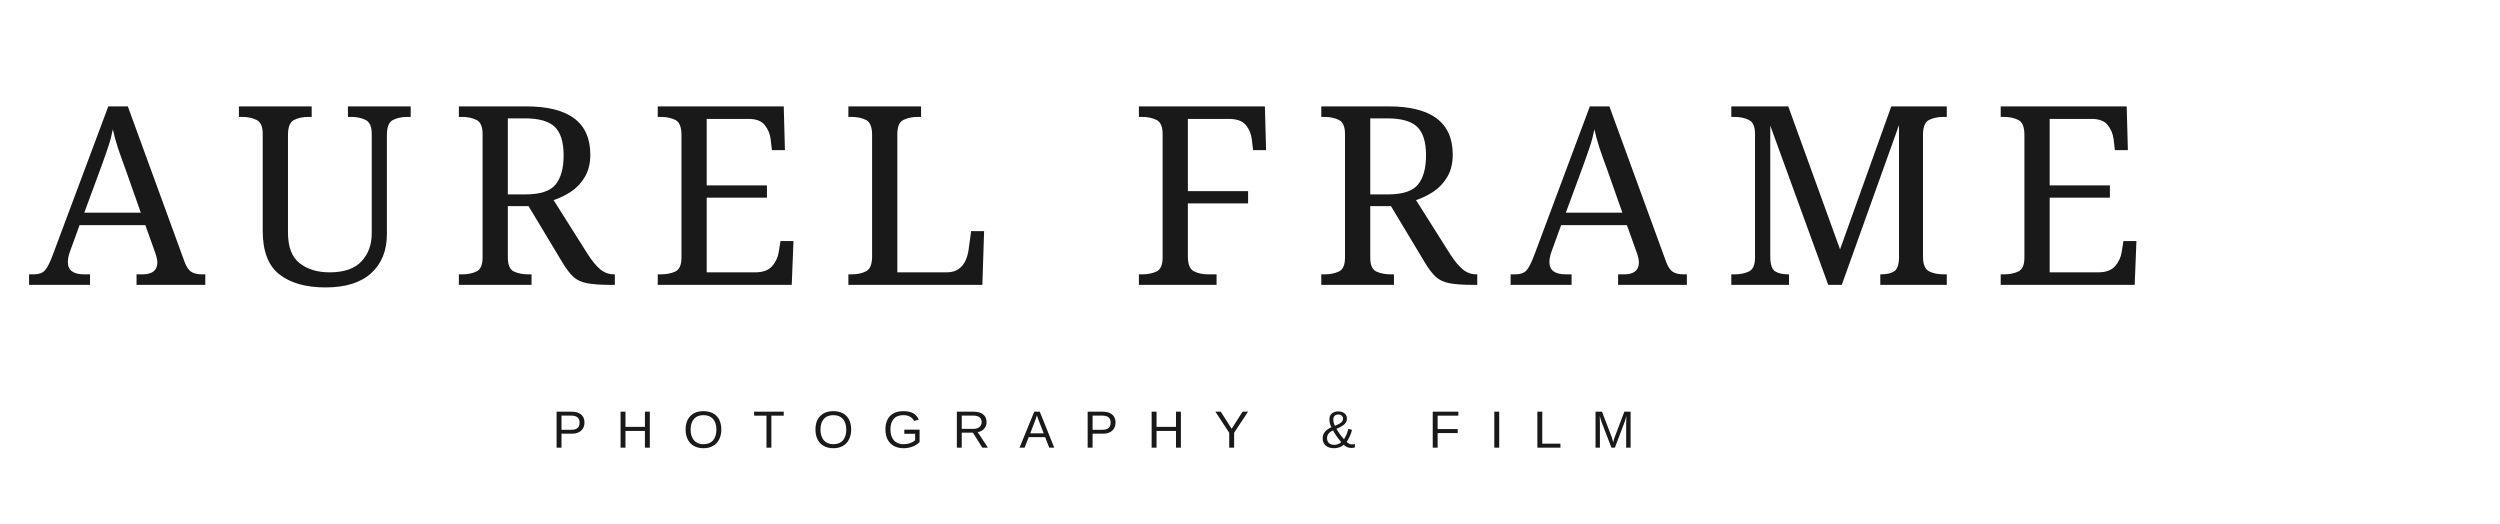
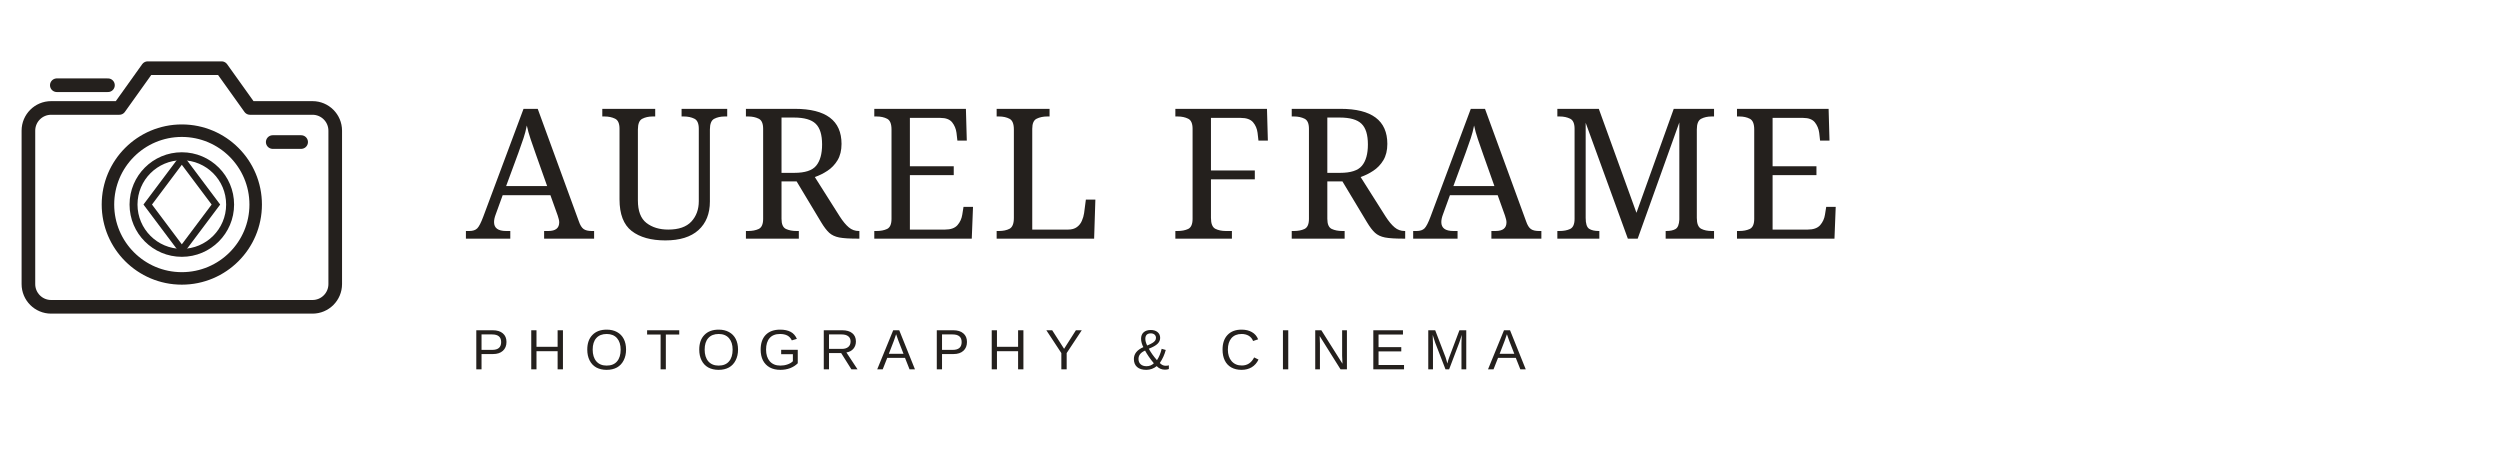
- <svg xmlns="http://www.w3.org/2000/svg" viewBox="0 0 430 90" role="img" aria-label="Aurel Frame">
-   <text x="5" y="49" fill="#191919" font-family="Georgia,serif" font-size="43" letter-spacing="6">AUREL FRAME</text>
-   <text x="95" y="77" fill="#191919" font-family="Arial,sans-serif" font-size="9" letter-spacing="5">PHOTOGRAPHY &amp; FILM</text>
+ <svg xmlns="http://www.w3.org/2000/svg" viewBox="0 0 440 80" fill="none" color="#24201d" role="img" aria-label="AUREL FRAME photography and cinema">
+   <g transform="translate(0 0)">
+     <path d="M9 19h12l5-7h13l5 7h11a4 4 0 0 1 4 4v27a4 4 0 0 1-4 4H9a4 4 0 0 1-4-4V23a4 4 0 0 1 4-4Z" stroke="currentColor" stroke-width="2.4" stroke-linejoin="round" />
+     <path d="M10 15h9M48 25h5" stroke="currentColor" stroke-width="2.4" stroke-linecap="round" />
+     <circle cx="32" cy="36" r="13" stroke="currentColor" stroke-width="2.2" />
+     <circle cx="32" cy="36" r="8.5" stroke="currentColor" stroke-width="1.4" />
+     <path d="m32 28 6 8-6 8-6-8 6-8Z" stroke="currentColor" stroke-width="1.2" />
+   </g>
+   <text x="82" y="42" fill="#24201d" font-family="Bodoni Moda,Georgia,serif" font-size="32" letter-spacing="1.6">AUREL FRAME</text>
+   <text x="83" y="65" fill="#24201d" font-family="Arial,sans-serif" font-size="10" letter-spacing="3">PHOTOGRAPHY &amp; CINEMA</text>
</svg>
